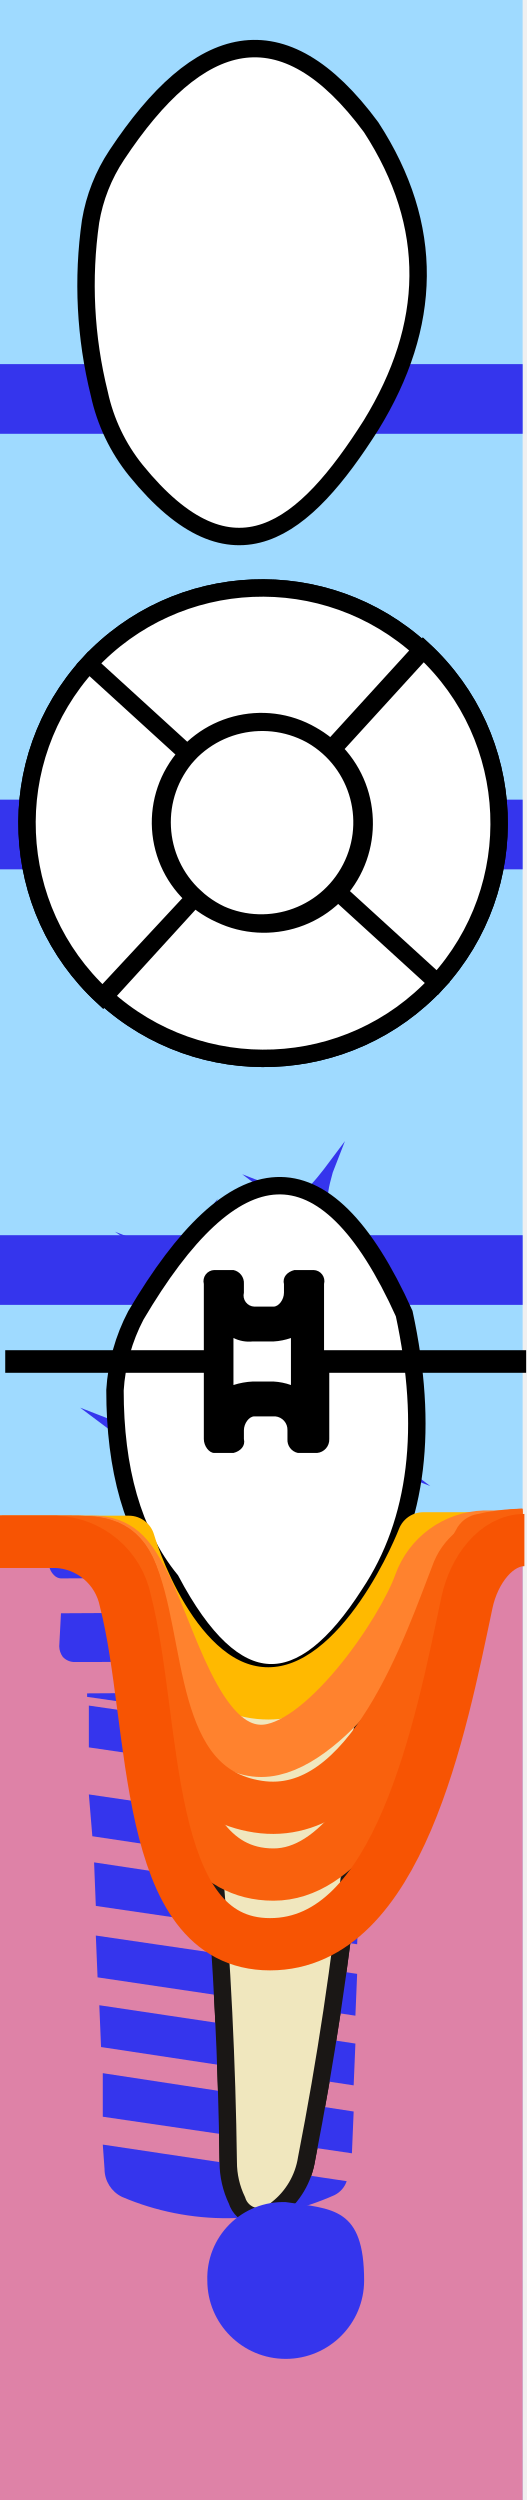
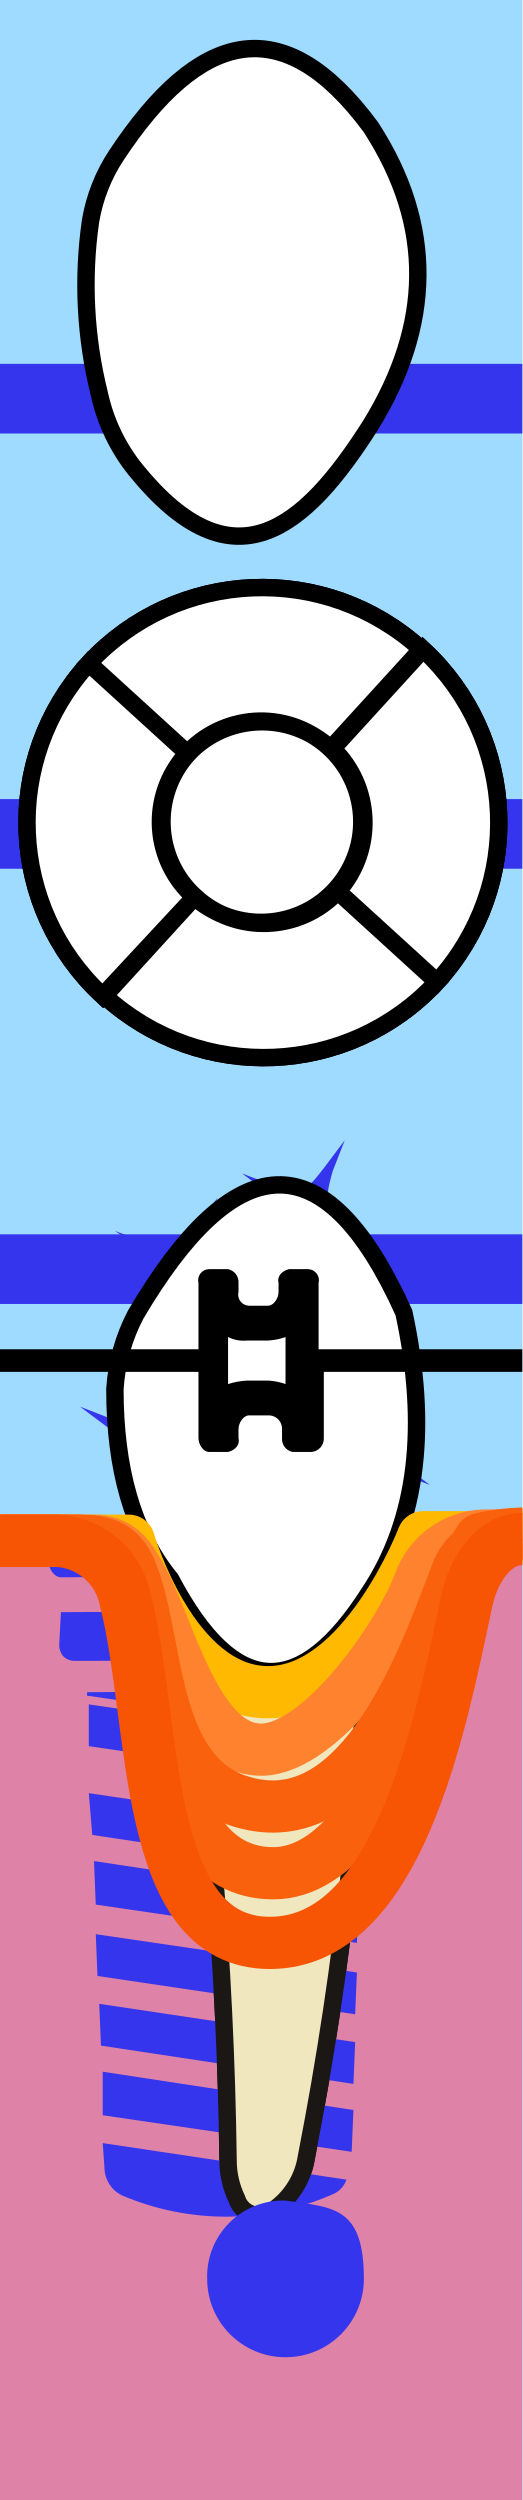
- <svg xmlns="http://www.w3.org/2000/svg" viewBox="0 0 30.2 143.5">
+ <svg xmlns="http://www.w3.org/2000/svg" viewBox="0 0 30 143.6">
  <g class="Слой_2" data-name="Слой 2">
    <g class="Слой_1-2" data-name="Слой 1">
      <g class="_83" data-name="83">
-         <path class="background" d="M30,0V143.5H0V0Z" style="fill:#9fdaff" />
-         <path class="bone" d="M30,88.4v55.1H0V88.4Z" style="fill:#de82a7" />
+         <path class="background" d="M30,0V143.6H0V0Z" style="fill:#9fdaff" />
+         <path class="bone" d="M30,88.4v55.2H0V88.4Z" style="fill:#de82a7" />
        <path class="bridge" d="M30,24.9H0v-4H30Zm0,21H0v4H30Zm0,25H0v4H30Z" style="fill:#3535ed" />
        <path class="root" d="M10.2,90a239.07,239.07,0,0,1,2.9,34.1,5.09,5.09,0,0,0,.5,2.2,1.35,1.35,0,0,0,2.3.5,4.56,4.56,0,0,0,1.7-2.9,195.66,195.66,0,0,0,3.6-34" style="fill:#f0e7be;stroke:#1a1715;stroke-miterlimit:10" />
        <path class="rootCanal" d="M14.6,127.2a.71.71,0,0,1-.6-.3.78.78,0,0,1-.2-.8c.6-10.5,1.1-25.7-.6-38.4,0-.2,0-.3.1-.4a2.33,2.33,0,0,1,1.9-1.4c1.5,0,3,1.7,3.4,2.3a.44.44,0,0,1,.1.5c-1.2,17.4-2.3,29.7-3.4,37.7A.71.71,0,0,1,14.6,127.2ZM15.2,86c1.4,0,2.9,1.7,3.3,2.2.1.1.1.2.1.4-1.2,17.4-2.3,29.7-3.4,37.7-.1.5-.4.7-.7.7a.76.76,0,0,1-.5-.2.84.84,0,0,1-.2-.7c.6-10.5,1.1-25.7-.6-38.4a.37.37,0,0,1,.1-.3A2.33,2.33,0,0,1,15.2,86m0-.2c-.7,0-1.4.4-2,1.5a.75.75,0,0,0-.1.5c1.5,11.9,1.3,26.4.6,38.4a1.06,1.06,0,0,0,1,1.2.89.89,0,0,0,.9-.9c.9-7.1,2-18.5,3.4-37.7a.73.73,0,0,0-.2-.6c-.6-.8-2.1-2.4-3.6-2.4Z" style="fill:none" />
        <path class="implant" d="M6,124.5a1.78,1.78,0,0,0,1,1.6,15.23,15.23,0,0,0,12.2-.1,1.39,1.39,0,0,0,.7-.8l-14-2.1Zm-.1-3,14.3,2.1.1-2.4L5.9,119v2.5Zm-.1-4,14.5,2.2.1-2.4L5.7,115.1Zm-.2-4,14.8,2.2.1-2.4-15-2.2Zm-.1-4.1,15,2.2.1-2.4L5.4,106.9Zm-.2-4,15.3,2.3.1-2.4L5.1,103Zm-.2-5.1,15.7,2.3.1-2.4L5.1,97.9ZM5,97.4l15.9,2.3.1-2.6L5,97.2ZM3.4,94.5a1.07,1.07,0,0,0,.2.6.91.91,0,0,0,.7.3H5.4l15-.1h1.1a.91.91,0,0,0,.7-.3,1.07,1.07,0,0,0,.2-.6V92.5H22l-18.1.1H3.5Zm-.6-4.8a1,1,0,0,0,.4.8.6.6,0,0,0,.4.1l18.1-.1c.2,0,.3-.1.4-.1a.91.91,0,0,0,.4-.8V88.3a.94.94,0,0,0-1-1h0l-18.1.1a1.08,1.08,0,0,0-1,1h0v1.3Z" style="fill:#3535ed" />
-         <path class="rootMusk" d="M10.2,90a239.07,239.07,0,0,1,2.9,34.1,5.09,5.09,0,0,0,.5,2.2,1.35,1.35,0,0,0,2.3.5,4.56,4.56,0,0,0,1.7-2.9,195.66,195.66,0,0,0,3.6-34" style="fill:#f0e7be;stroke:#1a1715;stroke-miterlimit:10" />
+         <path class="rootMask" d="M10.2,90a239.07,239.07,0,0,1,2.9,34.1,5.09,5.09,0,0,0,.5,2.2,1.35,1.35,0,0,0,2.3.5,4.56,4.56,0,0,0,1.7-2.9,195.66,195.66,0,0,0,3.6-34" style="fill:#f0e7be;stroke:#1a1715;stroke-miterlimit:10" />
        <path class="coronaLingual" d="M5.2,12.6a25.83,25.83,0,0,0,.5,9.9,11.94,11.94,0,0,0,2.1,4.4c5.5,7,9.7,3.5,13.5-2.6,3.5-5.7,3.7-11.4,0-17.1C16.3.3,11.4,1.7,6.7,8.8A11.18,11.18,0,0,0,5.2,12.6Z" style="fill:#fff;stroke:#1a1715;stroke-miterlimit:10;stroke-width:0.25px" />
        <path class="coronaLingualIncisalDistal" d="M6.3,24.5A12.75,12.75,0,0,0,7.8,27,12.41,12.41,0,0,0,11,30V24.5Z" style="fill:#3535ed" />
        <path class="coronaLingualIncisalMiddle" d="M11,24.5V30c3.1,1.9,5.7.4,8.2-2.6V24.5Z" style="fill:#3535ed" />
        <path class="coronaLingualIncisionMesial" d="M19.2,24.5v2.9a16.39,16.39,0,0,0,2-2.9Z" style="fill:#3535ed" />
        <path class="coronaLingualMiddleDistal" d="M5.2,12.9a24.32,24.32,0,0,0,.5,9.6,15.87,15.87,0,0,0,.7,2H11V12.9Z" style="fill:#3535ed" />
        <path class="coronaLingualMiddleMiddle" d="M11,12.9h8.2V24.5H11Z" style="fill:#3535ed" />
        <path class="coronaLingualMiddleMesial" d="M23.7,12.9H19.2V24.5h2a.1.1,0,0,1,.1-.1C23.6,20.6,24.5,16.8,23.7,12.9Z" style="fill:#3535ed" />
        <path class="coronaLingualCervicalDistal" d="M6.7,8.9a10,10,0,0,0-1.5,3.7v.3H11V4.1A18.69,18.69,0,0,0,6.7,8.9Z" style="fill:#3535ed" />
        <path class="coronaLingualCervicalMiddle" d="M19.2,4.9c-2.8-2.6-5.5-2.7-8.2-.8v8.8h8.2Z" style="fill:#3535ed" />
        <path class="coronaLingualCervicalMesial" d="M21.3,7.3a17.15,17.15,0,0,0-2.1-2.4v8h4.5A17.87,17.87,0,0,0,21.3,7.3Z" style="fill:#3535ed" />
        <path class="coronaLabial" d="M7.8,75.5c5.6-9.5,10.8-10.3,15.4-.1,1.4,6.5.8,11.9-2,16.1-3.9,6.1-7.7,6.2-11.4-.8C7.6,88,6.6,84.3,6.6,79.8A10.64,10.64,0,0,1,7.8,75.5Z" style="fill:#fff;stroke:#1a1715;stroke-miterlimit:10;stroke-width:0.25px" />
        <path class="coronaLabialIncisalDistal" d="M8.4,74.6h4V69.7A21.44,21.44,0,0,0,8.4,74.6Z" style="fill:#3535ed" />
        <path class="coronaLabialIncisalMiddle" d="M12.4,69.7v4.9h7.3V69.8C17.4,67.5,14.9,67.5,12.4,69.7Z" style="fill:#3535ed" />
        <path class="coronaLabialIncisionMesial" d="M19.7,69.8v4.8h3.2A19.87,19.87,0,0,0,19.7,69.8Z" style="fill:#3535ed" />
        <path class="coronaLabialMiddleDistal" d="M8.4,74.6l-.6.9a8.31,8.31,0,0,0-1.2,4.4,20.07,20.07,0,0,0,1,6.7h4.8V74.7h-4Z" style="fill:#3535ed" />
        <path class="coronaLabialMiddleMiddle" d="M12.4,74.6h7.3V86.5H12.4Z" style="fill:#3535ed" />
        <path class="coronaLabialMiddleMesial" d="M23.3,75.4a5.94,5.94,0,0,0-.4-.8H19.7V86.5h3.7A23.17,23.17,0,0,0,23.3,75.4Z" style="fill:#3535ed" />
        <path class="coronaLabialCervicalDistal" d="M7.6,86.5a12,12,0,0,0,2.2,4.2,16.86,16.86,0,0,0,2.6,3.7V86.5Z" style="fill:#3535ed" />
        <path class="coronaLabialCervicalMiddle" d="M12.4,86.5v7.9c2.4,2.4,4.8,2.1,7.3-.8V86.5Z" style="fill:#3535ed" />
        <path class="coronaLabialCervicalMesial" d="M23.4,86.5H19.7v7.1c.5-.6,1-1.3,1.6-2.1A14,14,0,0,0,23.4,86.5Z" style="fill:#3535ed" />
        <path class="veneer" d="M12.5,78.4,11.3,80c-1.7,2.4-2,2.5-4.9,1.5l-1.8-.7L6.2,82c2.3,1.7,2.4,2,1.5,4.9L7,88.8l1.2-1.6c1.7-2.4,2-2.5,4.9-1.5l1.8.7-1.6-1.2c-2.3-1.7-2.5-2-1.5-4.9Zm10.3.9-1.2,1.6c-1.1,1.4-1.2,1.5-2.9,1l-1.8-.7,1.6,1.2c1.4,1.1,1.5,1.2,1,2.9l-.7,1.9L20,85.6c1.1-1.4,1.2-1.5,2.9-1l1.8.7-1.6-1.2c-1.4-1.1-1.5-1.2-1-2.9Zm-4.3,7.1L17.3,88c-1.1,1.4-1.2,1.5-2.9,1l-1.8-.7,1.6,1.2c1.4,1.1,1.5,1.2,1,2.9l-.7,1.9,1.2-1.6c1.1-1.4,1.2-1.5,2.9-1l1.8.7-1.6-1.2c-1.4-1.1-1.5-1.2-1-3Zm-6-17.6-1.2,1.6c-1.1,1.4-1.2,1.5-2.9,1l-1.8-.7,1.6,1.1c1.4,1.1,1.5,1.2,1,2.9l-.7,1.9L9.7,75c1.1-1.4,1.2-1.5,2.9-1l1.8.7-1.6-1.2c-1.4-1.1-1.5-1.2-1-3Zm7.3-3.3-1.2,1.6c-1.1,1.4-1.2,1.5-2.9,1l-1.8-.7,1.6,1.2c1.4,1.1,1.5,1.2,1,2.9l-.7,1.9L17,71.8c1.1-1.4,1.2-1.5,2.9-1l1.8.7-1.6-1.2c-1.4-1.1-1.5-1.2-1-3Z" style="fill:#3535ed" />
        <path class="coronaTop" d="M11.2,51.5,6,57.2a13.56,13.56,0,0,0,19.1-.8l-5.7-5.2A5.83,5.83,0,0,1,11.2,51.5Zm8.2-.3,5.7,5.2a13.56,13.56,0,0,0-.8-19.1L19.1,43a5.92,5.92,0,0,1,.3,8.2ZM19,43l5.2-5.7a13.56,13.56,0,0,0-19.1.8h0l5.7,5.2A5.83,5.83,0,0,1,19,43Zm-7.8,8.5a5.83,5.83,0,0,1-.4-8.2L5.1,38.1a13.56,13.56,0,0,0,.8,19.1ZM10,44.3a5.78,5.78,0,1,1,2.1,7.9A5.76,5.76,0,0,1,10,44.3Z" style="fill:#fff;stroke:#000;stroke-miterlimit:10" />
        <path class="coronaTopBuccal" d="M11.2,51.5,6,57.2a13.56,13.56,0,0,0,19.1-.8l-5.7-5.2A5.83,5.83,0,0,1,11.2,51.5Z" style="fill:#3535ed" />
        <path class="coronaTopMedial" d="M19.4,51.2l5.7,5.2a13.56,13.56,0,0,0-.8-19.1L19.1,43a5.92,5.92,0,0,1,.3,8.2Z" style="fill:#3535ed" />
        <path class="coronaTopLingual" d="M19,43l5.2-5.7a13.56,13.56,0,0,0-19.1.8h0l5.7,5.2A5.83,5.83,0,0,1,19,43Z" style="fill:#3535ed" />
        <path class="coronaTopDistal" d="M11.2,51.5a5.83,5.83,0,0,1-.4-8.2L5.1,38.1a13.56,13.56,0,0,0,.8,19.1Z" style="fill:#3535ed" />
        <path class="coronaTopOclusial" d="M10,44.3a5.78,5.78,0,1,1,2.1,7.9A5.76,5.76,0,0,1,10,44.3Z" style="fill:#3535ed" />
        <path class="silant" d="M7.1,55.3A19,19,0,0,0,14,56.5c5.8,0,9.2-2.2,9.2-5.4,0-2.7-2.2-4.2-6.4-5.4-3.2-.9-4.7-1.6-4.7-3.1,0-1.3,1.5-2.5,4.1-2.5a13.11,13.11,0,0,1,5,1l1.1-2.4a15.66,15.66,0,0,0-6-1.1c-5.3,0-8.4,2.4-8.4,5.3,0,2.2,2.1,4,6.5,5.1,3.3.9,4.5,1.8,4.5,3.3S17.4,54,14.1,54a16.09,16.09,0,0,1-5.9-1.3Z" style="fill:#3535ed" />
        <path class="crown" d="M11.2,51.5,6,57.2a13.56,13.56,0,0,0,19.1-.8l-5.7-5.2A5.83,5.83,0,0,1,11.2,51.5Zm8.2-.3,5.7,5.2a13.56,13.56,0,0,0-.8-19.1L19.1,43a5.92,5.92,0,0,1,.3,8.2ZM19,43l5.2-5.7a13.56,13.56,0,0,0-19.1.8h0l5.7,5.2A5.83,5.83,0,0,1,19,43Zm-7.8,8.5a5.83,5.83,0,0,1-.4-8.2L5.1,38.1a13.56,13.56,0,0,0,.8,19.1ZM10,44.3a5.78,5.78,0,1,1,2.1,7.9A5.76,5.76,0,0,1,10,44.3ZM6.7,8.9C11.4,1.8,16.2.4,21.3,7.3c3.7,5.7,3.5,11.4,0,17.1-3.8,6-7.9,9.5-13.5,2.6a10.55,10.55,0,0,1-2.1-4.4,25.83,25.83,0,0,1-.5-9.9A9.78,9.78,0,0,1,6.7,8.9ZM7.8,75.5c5.6-9.5,10.8-10.3,15.4-.1,1.4,6.5.8,11.9-2,16.1-3.9,6.1-7.7,6.2-11.4-.8C7.6,88,6.6,84.3,6.6,79.8A10.64,10.64,0,0,1,7.8,75.5Z" style="fill:#fff;stroke:#000;stroke-miterlimit:10" />
-         <path class="braces" d="M13.4,76.8a2,2,0,0,0,1.1.2h1.2a3.55,3.55,0,0,0,1-.2h0v2.7a3.55,3.55,0,0,0-1-.2H14.5a4.25,4.25,0,0,0-1.1.2V76.8h0M18,72.9H16.9c-.4.1-.7.4-.6.8v.5c0,.4-.3.8-.6.8H14.6a.64.64,0,0,1-.6-.8v-.5a.76.76,0,0,0-.6-.8H12.3a.64.64,0,0,0-.6.8v3.8H.3v1.3H11.7v3.8c0,.4.3.8.6.8h1.1c.4-.1.7-.4.6-.8v-.5c0-.4.3-.8.6-.8h1.2a.77.77,0,0,1,.7.8v.5a.76.76,0,0,0,.6.8h1.1a.77.77,0,0,0,.7-.8V78.8H30.2V77.5H18.6V73.7a.64.64,0,0,0-.6-.8Z" />
-         <path class="gum" d="M0,88.5H7.4s2.5,8.7,8,8.7,8.9-8.9,8.9-8.9h5.6" style="fill:none;stroke:#ffb900;stroke-linejoin:round;stroke-width:3px" />
+         <path class="braces" d="M13.1,76.8a2,2,0,0,0,1.1.2h1.2a3.55,3.55,0,0,0,1-.2h0v2.7a3.55,3.55,0,0,0-1-.2H14.2a4.25,4.25,0,0,0-1.1.2V76.8h0m4.6-3.9H16.6c-.4.1-.7.4-.6.8v.5c0,.4-.3.8-.6.8H14.3a.64.64,0,0,1-.6-.8v-.5a.76.76,0,0,0-.6-.8H12a.64.64,0,0,0-.6.8v3.8H0v1.3H11.4v3.8c0,.4.3.8.6.8h1.1c.4-.1.7-.4.6-.8v-.5c0-.4.3-.8.6-.8h1.2a.77.77,0,0,1,.7.8v.5a.76.76,0,0,0,.6.8h1.1a.77.77,0,0,0,.7-.8V78.8H30V77.5H18.3V73.7a.64.64,0,0,0-.6-.8Z" />
+         <path class="gum" d="M0,88.5H7.4s2.5,8.7,8,8.7,8.9-8.9,8.9-8.9H30" style="fill:none;stroke:#ffb900;stroke-linejoin:round;stroke-width:3px" />
        <path class="paradontit1" d="M0,88.5H5.3c1.5,0,2.1.8,2.8,2.1,1.6,2.8,3.1,9.9,6.9,9.9,3.5,0,8.1-6.8,9.1-9.6a4.07,4.07,0,0,1,3.7-2.7H30" style="fill:none;stroke:#ff822e;stroke-linejoin:round;stroke-width:3px" />
        <path class="paradontit2" d="M0,88.5H3.9c1.6,0,2.7,0,3.5,1.5,1.9,4,.9,12.7,7.4,13.7s9.9-9.4,11.5-13.5c.9-2.1,3.7-2.1,3.7-2.1" style="fill:none;stroke:#f9610d;stroke-linejoin:round;stroke-width:3px" />
        <path class="paradontit3" d="M.1,88.5H3.9c1.6,0,2.8,0,3.5,1.5,1.9,4,.9,17.6,8.3,17.6S26.8,88.7,27.6,88.4a10.65,10.65,0,0,1,2.4-.3" style="fill:none;stroke:#f9610d;stroke-linejoin:round;stroke-width:3px" />
-         <path class="paradontit4" d="M0,88.5H3.2a4.23,4.23,0,0,1,4,3.4c1.8,7,.9,19.7,8.3,19.7S25.3,99.1,26.8,92c.4-1.9,1.7-3.6,3.3-3.6" style="fill:none;stroke:#f75403;stroke-linejoin:round;stroke-width:3px" />
+         <path class="paradontit4" d="M0,88.5H3.2a4.23,4.23,0,0,1,4,3.4c1.8,7,.9,19.7,8.3,19.7S25.3,99.1,26.8,92c.4-1.9,1.6-3.6,3.2-3.6" style="fill:none;stroke:#f75403;stroke-linejoin:round;stroke-width:3px" />
        <path class="periodontit" d="M16.4,126.4c2.7.4,4.5.3,4.5,4.5a4.5,4.5,0,0,1-9,0A4.36,4.36,0,0,1,16.4,126.4Z" style="fill:#3535ed" />
      </g>
    </g>
  </g>
</svg>
